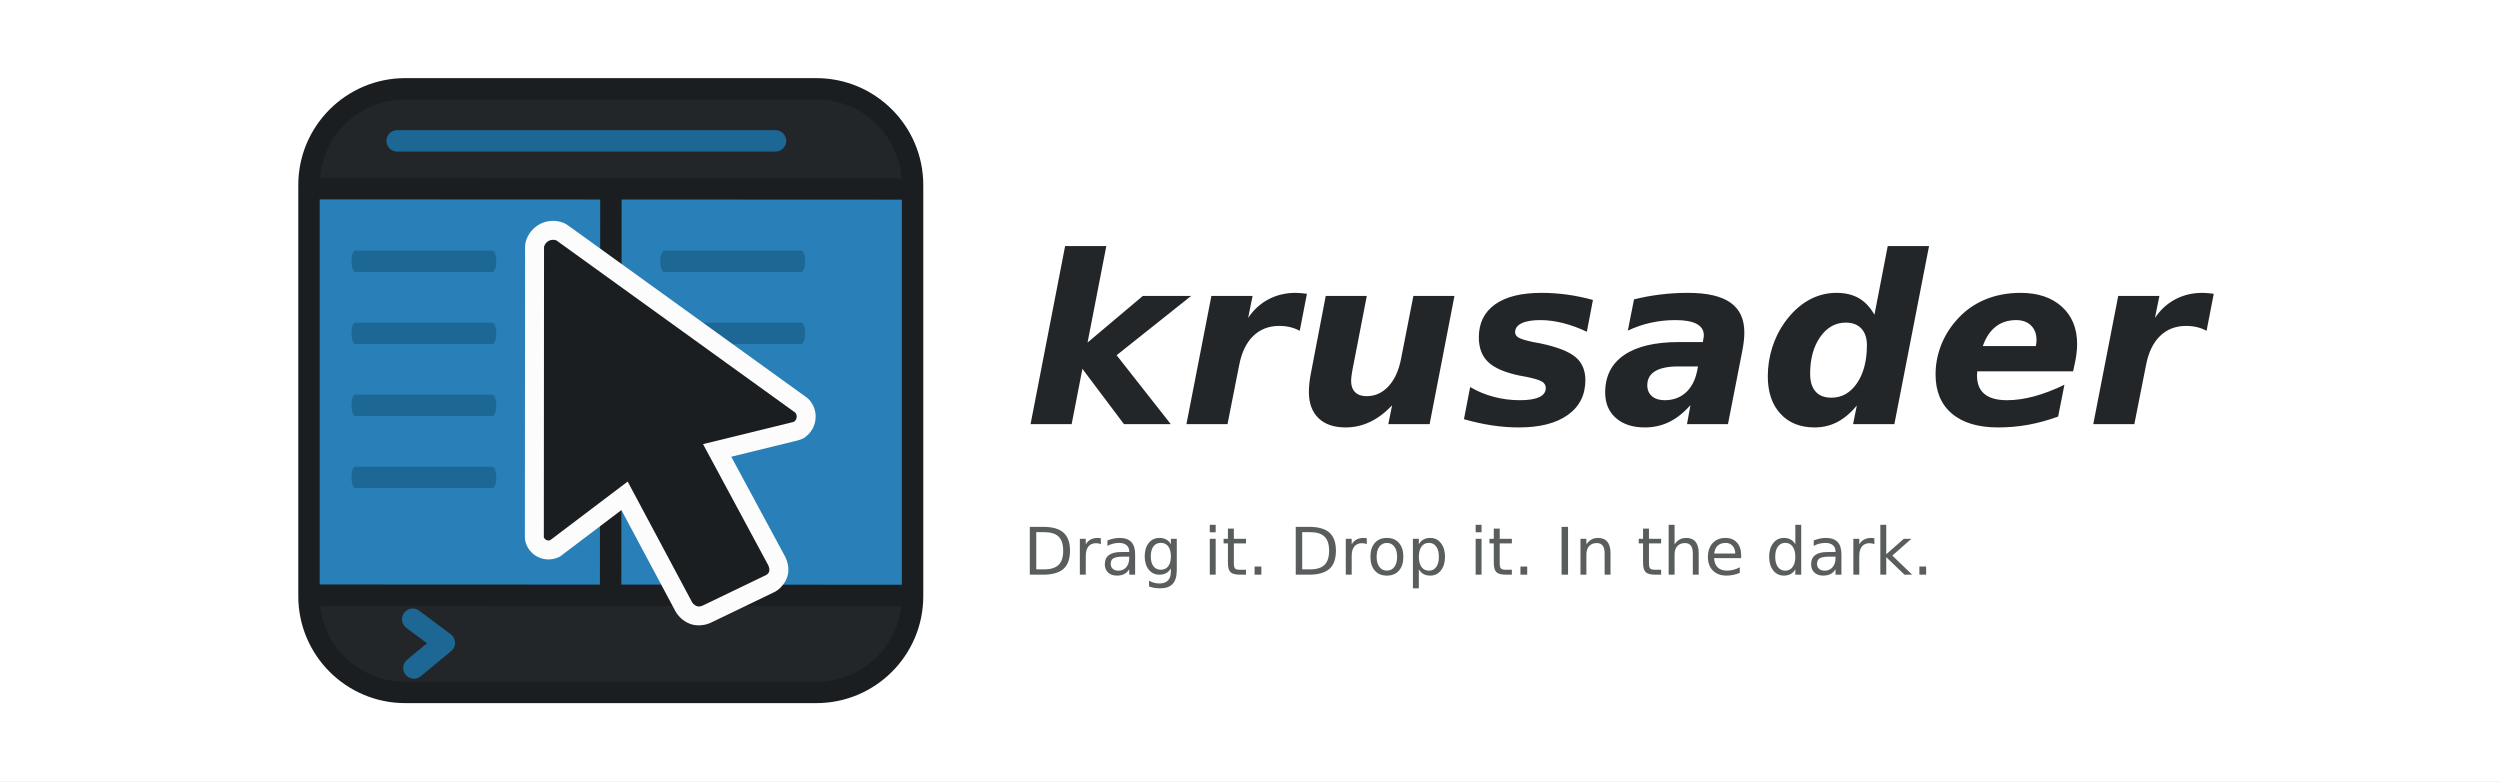
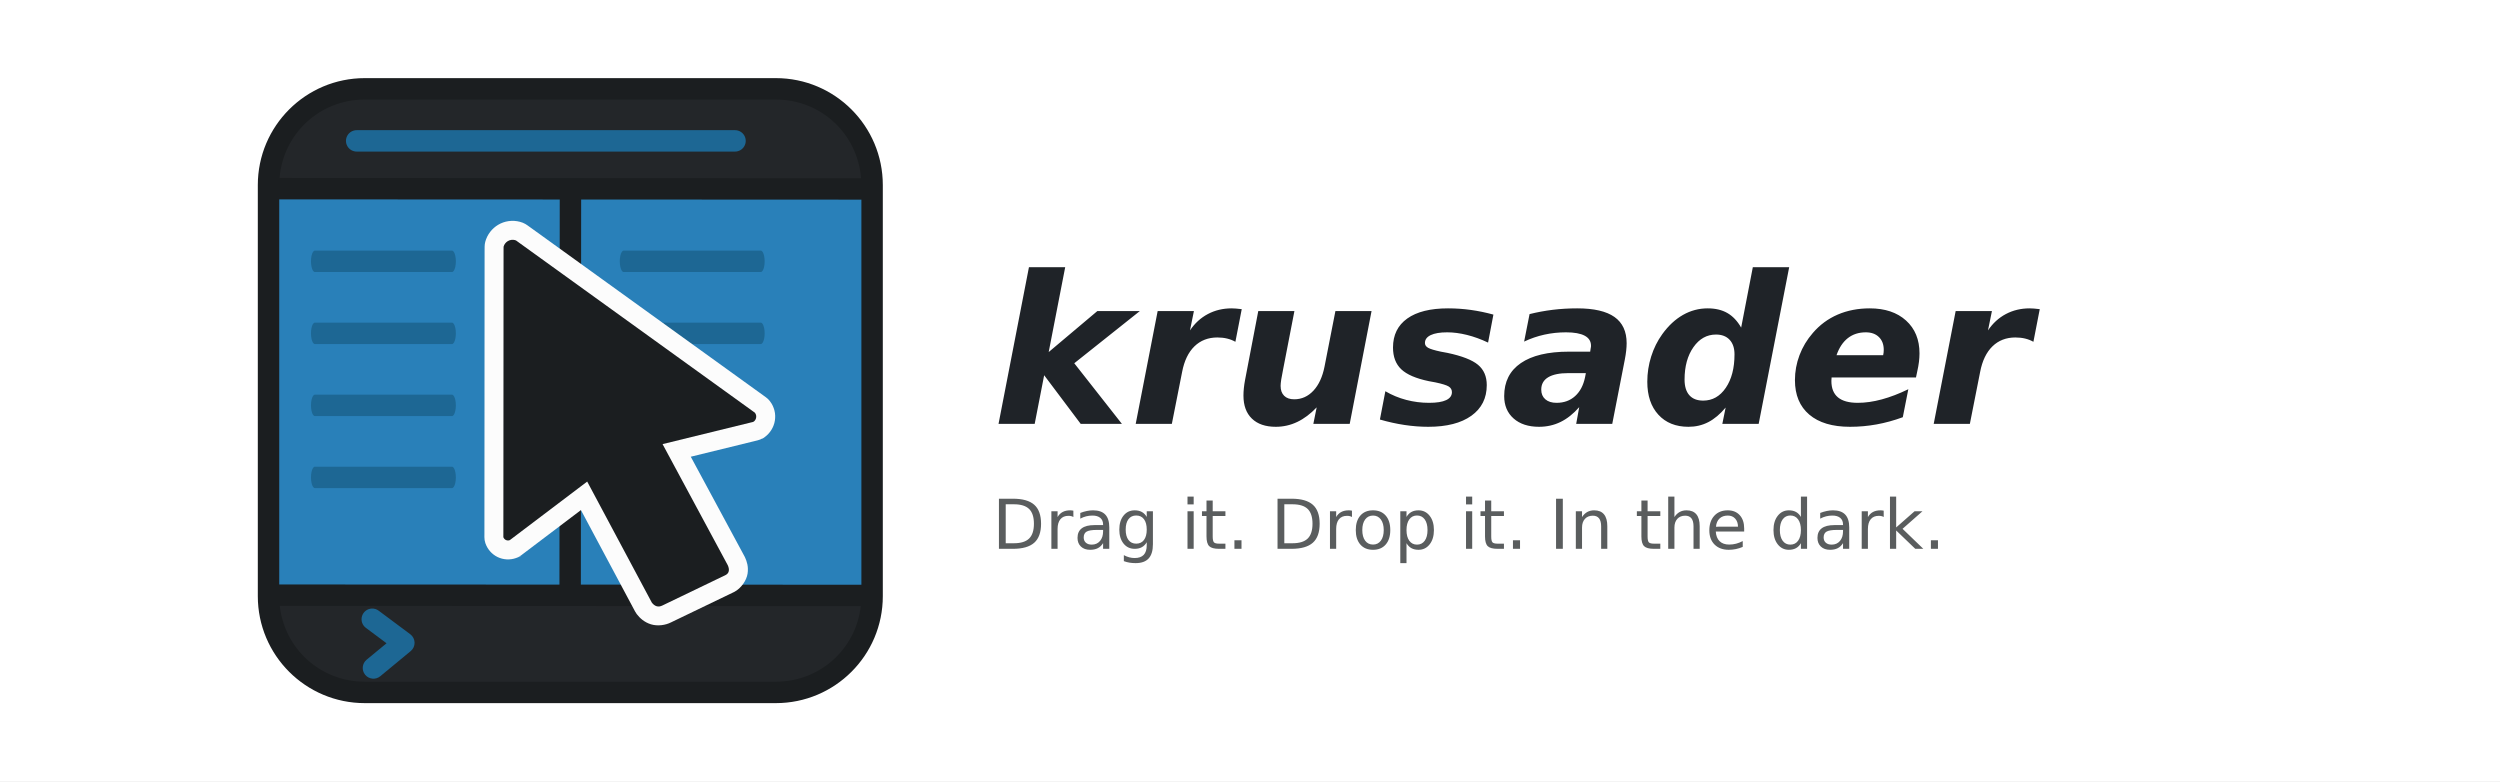
<svg xmlns="http://www.w3.org/2000/svg" width="1600" height="500" viewBox="0 0 1600 500" role="img" aria-label="Krusader">
  <rect width="1600" height="500" fill="#ffffff" />
-   <svg x="190.9" y="50.0" width="400" height="400" viewBox="0 0 200 200">
+   <svg x="165.0" y="50.0" width="400" height="400" viewBox="0 0 200 200">
    <defs id="defs3" />
    <path d="M 1.356,168.25 C 1.356,168.25 18.611,194 18.611,194 L 181.765,194 C 181.765,194 197.823,168.25 197.823,168.25 L 1.356,168.25 z" id="path2986" style="fill:#232629" />
    <path d="M 196.573,36.316 L 3.419,36.316 L 3.419,165.44 L 196.573,165.44 L 196.573,36.316 z" id="path2988" style="fill:#2980b9" />
    <path d="M 18.486,5.427 C 18.486,5.427 1.919,33.234 1.919,33.234 L 198.323,33.234 C 198.323,33.234 180.515,5.427 180.515,5.427 L 18.486,5.427 z" id="path2990" style="fill:#232629" />
    <path d="M 31.685,16.653 C 30.45,16.635 29.3,17.285 28.677,18.352 C 28.054,19.42 28.054,20.74 28.677,21.807 C 29.3,22.875 30.45,23.524 31.685,23.507 L 152.659,23.507 C 153.895,23.524 155.044,22.875 155.667,21.807 C 156.29,20.74 156.29,19.42 155.667,18.352 C 155.044,17.285 153.895,16.635 152.659,16.653 L 31.685,16.653 z" id="path2992" style="fill:#1d6794" />
    <path d="M 34.236,0 C 15.328,0 0,15.327 0,34.234 L 0,165.766 C 0,184.673 15.328,200 34.236,200 L 165.764,200 C 184.672,200 200,184.673 200,165.766 L 200,34.234 C 200,15.327 184.672,0 165.764,0 L 34.236,0 z M 34.236,6.854 L 165.764,6.854 C 180.25,6.854 191.926,17.854 193.035,32.033 L 6.965,31.947 C 8.113,17.809 19.779,6.854 34.236,6.854 z M 6.854,38.801 L 96.616,38.843 L 96.522,162.073 L 6.854,162.03 L 6.854,38.801 z M 103.47,38.843 L 193.146,38.886 L 193.146,162.116 L 103.376,162.073 L 103.47,38.843 z M 7.034,168.884 L 192.949,168.97 C 191.382,182.662 179.907,193.146 165.764,193.146 L 34.236,193.146 C 20.063,193.146 8.562,182.619 7.034,168.884 z" id="path2994" style="fill:#1b1e20;fill-rule:evenodd" />
    <path d="M 36.455,169.737 C 35.003,169.807 33.754,170.786 33.338,172.179 C 32.921,173.571 33.429,175.075 34.605,175.931 L 41.193,180.848 L 34.819,186.108 C 33.359,187.315 33.154,189.476 34.36,190.936 C 35.567,192.396 37.728,192.601 39.188,191.394 L 48.921,183.35 C 49.732,182.68 50.191,181.676 50.166,180.624 C 50.141,179.573 49.635,178.591 48.792,177.961 L 38.7,170.439 C 38.058,169.947 37.263,169.699 36.455,169.737 z" id="path2996" style="fill:#1d6794" />
    <path d="M 18.272,55.195 C 17.824,55.178 17.407,55.827 17.182,56.895 C 16.956,57.962 16.956,59.282 17.182,60.35 C 17.407,61.417 17.824,62.067 18.272,62.049 L 62.116,62.049 C 62.564,62.067 62.98,61.417 63.206,60.35 C 63.432,59.282 63.432,57.962 63.206,56.895 C 62.98,55.827 62.564,55.178 62.116,55.195 L 18.272,55.195 z" id="path2998" style="fill:#1d6794" />
    <path d="M 18.272,78.245 C 17.824,78.228 17.407,78.877 17.182,79.945 C 16.956,81.012 16.956,82.332 17.182,83.4 C 17.407,84.467 17.824,85.117 18.272,85.099 L 62.116,85.099 C 62.564,85.117 62.98,84.467 63.206,83.4 C 63.432,82.332 63.432,81.012 63.206,79.945 C 62.98,78.877 62.564,78.228 62.116,78.245 L 18.272,78.245 z" id="path3000" style="fill:#1d6794" />
    <path d="M 18.272,101.295 C 17.824,101.278 17.407,101.927 17.182,102.995 C 16.956,104.062 16.956,105.382 17.182,106.45 C 17.407,107.517 17.824,108.167 18.272,108.149 L 62.116,108.149 C 62.564,108.167 62.98,107.517 63.206,106.45 C 63.432,105.382 63.432,104.062 63.206,102.995 C 62.98,101.927 62.564,101.278 62.116,101.295 L 18.272,101.295 z" id="path3002" style="fill:#1d6794" />
    <path d="M 18.272,124.345 C 17.824,124.328 17.407,124.977 17.182,126.045 C 16.956,127.112 16.956,128.432 17.182,129.5 C 17.407,130.567 17.824,131.216 18.272,131.199 L 62.116,131.199 C 62.564,131.216 62.98,130.567 63.206,129.5 C 63.432,128.432 63.432,127.112 63.206,126.045 C 62.98,124.977 62.564,124.328 62.116,124.345 L 18.272,124.345 z" id="path3004" style="fill:#1d6794" />
    <path d="M 117.087,55.195 C 116.639,55.178 116.223,55.827 115.997,56.895 C 115.771,57.962 115.771,59.282 115.997,60.35 C 116.223,61.417 116.639,62.067 117.087,62.049 L 160.931,62.049 C 161.379,62.067 161.796,61.417 162.021,60.35 C 162.247,59.282 162.247,57.962 162.021,56.895 C 161.796,55.827 161.379,55.178 160.931,55.195 L 117.087,55.195 z" id="path3006" style="fill:#1d6794" />
    <path d="M 117.087,78.245 C 116.639,78.228 116.223,78.877 115.997,79.945 C 115.771,81.012 115.771,82.332 115.997,83.4 C 116.223,84.467 116.639,85.117 117.087,85.099 L 160.931,85.099 C 161.379,85.117 161.796,84.467 162.021,83.4 C 162.247,82.332 162.247,81.012 162.021,79.945 C 161.796,78.877 161.379,78.228 160.931,78.245 L 117.087,78.245 z" id="path3008" style="fill:#1d6794" />
    <path d="M 82.067,45.686 C 81.486,45.652 80.882,45.668 80.239,45.76 C 79.585,45.855 79,46.011 78.497,46.189 C 77.938,46.388 77.41,46.64 76.919,46.931 C 76.441,47.215 75.968,47.554 75.522,47.95 C 75.077,48.346 74.685,48.775 74.346,49.218 C 74.051,49.603 73.72,50.088 73.415,50.704 C 73.119,51.303 72.924,51.86 72.784,52.384 C 72.653,52.878 72.585,53.387 72.581,53.898 C 72.577,54.412 72.574,54.901 72.57,55.364 C 72.57,55.364 72.513,145.978 72.513,145.978 C 72.513,146.228 72.506,146.523 72.506,146.866 C 72.507,147.504 72.608,148.138 72.805,148.745 C 72.28,147.133 72.25,147.212 72.87,148.946 C 73.225,149.946 73.762,150.781 74.355,151.449 C 74.949,152.117 75.723,152.757 76.673,153.226 C 77.595,153.682 78.591,153.94 79.612,154 C 80.633,154.06 81.681,153.909 82.615,153.577 C 84.587,152.877 84.775,152.569 83.309,153.261 C 83.634,153.11 83.944,152.93 84.237,152.724 C 84.801,152.322 84.762,152.394 84.238,152.709 C 84.341,152.642 84.441,152.572 84.539,152.499 C 84.633,152.428 84.744,152.342 84.873,152.245 C 84.873,152.245 103.399,138.224 103.399,138.224 C 103.399,138.224 120.715,170.653 120.715,170.653 C 120.87,170.949 121.049,171.231 121.25,171.497 C 122.218,172.771 123.68,174.127 125.811,174.782 C 127.942,175.436 130.455,175.064 132.244,174.152 C 139.083,170.85 145.519,167.766 152.375,164.456 C 152.435,164.426 152.495,164.394 152.555,164.361 C 154.628,163.272 156.393,160.764 156.726,158.561 C 157.058,156.359 156.517,154.684 155.895,153.34 C 155.836,153.212 155.772,153.087 155.704,152.964 C 155.704,152.964 138.549,121.153 138.549,121.153 C 138.549,121.153 151.968,117.864 158.679,116.22 C 159.069,116.124 159.485,116.02 159.92,115.913 C 160.506,115.772 161.067,115.544 161.586,115.237 C 161.028,115.569 161.599,115.462 162.837,114.361 C 163.607,113.677 164.248,112.84 164.715,111.897 C 164.901,111.52 165.122,111.026 165.289,110.397 C 165.447,109.807 165.516,109.266 165.544,108.779 C 165.573,108.294 165.569,107.749 165.482,107.143 C 165.389,106.499 165.228,105.989 165.087,105.593 C 164.683,104.455 164.136,103.705 163.789,103.268 C 163.443,102.834 163.038,102.45 162.588,102.126 C 162.273,101.898 161.968,101.68 161.67,101.464 C 161.67,101.464 87.353,47.874 87.353,47.874 C 86.98,47.605 86.597,47.335 86.209,47.055 C 85.828,46.779 85.416,46.548 84.981,46.367 C 85.096,46.414 84.731,46.206 83.865,45.974 C 83.257,45.812 82.647,45.72 82.067,45.686 z" id="path3010" style="fill:#fcfcfc" />
    <path d="M 81.707,51.738 C 81.501,51.726 81.297,51.733 81.1,51.762 C 80.904,51.79 80.714,51.84 80.531,51.905 C 80.349,51.97 80.175,52.052 80.01,52.15 C 79.845,52.247 79.691,52.359 79.548,52.486 C 79.405,52.613 79.276,52.754 79.159,52.906 C 79.043,53.058 78.936,53.22 78.85,53.394 C 78.764,53.568 78.696,53.756 78.645,53.948 C 78.641,54.434 78.641,54.921 78.638,55.408 C 78.638,55.408 78.576,145.978 78.576,145.978 C 78.576,146.275 78.573,146.571 78.573,146.868 C 78.577,146.88 78.576,146.895 78.58,146.908 C 78.648,147.1 78.755,147.272 78.889,147.423 C 79.022,147.573 79.181,147.7 79.364,147.79 C 79.547,147.881 79.753,147.936 79.969,147.949 C 80.186,147.962 80.392,147.93 80.584,147.862 C 80.634,147.845 80.67,147.804 80.717,147.781 C 80.775,147.74 80.835,147.679 80.892,147.649 C 81.003,147.565 81.115,147.482 81.226,147.398 C 81.226,147.398 105.403,129.1 105.403,129.1 C 105.403,129.1 126.079,167.825 126.079,167.825 C 126.955,168.979 128.104,169.454 129.487,168.749 C 129.487,168.749 149.735,158.993 149.735,158.993 C 150.944,158.358 150.949,157.09 150.391,155.884 C 150.391,155.884 129.521,117.118 129.521,117.118 C 129.521,117.118 157.237,110.325 157.237,110.325 C 157.65,110.224 158.063,110.126 158.475,110.025 C 158.586,109.958 158.71,109.913 158.806,109.828 C 159.002,109.654 159.163,109.444 159.281,109.207 C 159.339,109.088 159.391,108.963 159.426,108.832 C 159.461,108.701 159.481,108.563 159.489,108.422 C 159.497,108.282 159.494,108.143 159.474,108.008 C 159.455,107.874 159.419,107.744 159.374,107.619 C 159.298,107.405 159.174,107.218 159.035,107.043 C 158.728,106.821 158.421,106.6 158.115,106.379 C 158.115,106.379 83.803,52.797 83.803,52.797 C 83.423,52.522 83.043,52.246 82.662,51.972 C 82.543,51.923 82.427,51.866 82.301,51.832 C 82.11,51.781 81.912,51.75 81.707,51.738 z" id="path3012" style="fill:#1b1e20" />
  </svg>
-   <path d="M659.56 271.44L681.68 157.47L708.05 157.47L696.04 219.21L731.41 189.40L762.32 189.40L714.64 227.34L749.29 271.44L719.33 271.44L692.74 236.06L685.86 271.44M836.44 188.01L831.83 211.74Q829.12 210.21 825.82 209.40Q822.53 208.59 818.72 208.59Q808.68 208.59 802.06 215.04Q795.43 221.48 793.08 233.64L785.61 271.44L759.32 271.44L775.29 189.40L801.65 189.40L798.80 203.47Q804 195.70 811.80 191.57Q819.60 187.43 829.12 187.43Q830.51 187.43 832.27 187.57Q834.03 187.72 836.44 188.01M838.86 239.50L848.46 189.40L874.75 189.40L866.47 232.10Q865.59 236.28 865.15 239.21Q864.71 242.14 864.71 243.82Q864.71 248.44 867.28 251Q869.84 253.56 874.60 253.56Q882.73 253.56 888.59 247.27Q894.45 240.97 896.65 229.76L904.56 189.40L930.85 189.40L914.96 271.44L888.52 271.44L890.94 259.42Q884.20 266.53 876.80 270.04Q869.40 273.56 861.20 273.56Q849.99 273.56 843.84 267.63Q837.69 261.69 837.69 250.85Q837.69 248.29 837.98 245.44Q838.27 242.58 838.86 239.50M1019.48 191.97L1015.59 212.33Q1007.90 208.67 1000.29 206.76Q992.67 204.86 985.86 204.86Q978.09 204.86 973.88 206.87Q969.67 208.89 969.67 212.62Q969.67 214.82 972.01 216.14Q974.36 217.46 981.24 218.92L986 219.80Q1001.90 223.17 1008.27 228.48Q1014.64 233.79 1014.64 243.24Q1014.64 257.52 1003.44 265.54Q992.23 273.56 972.09 273.56Q963.67 273.56 954.88 272.24Q946.09 270.92 936.93 268.29L940.89 247.71Q947.99 251.88 956.08 254Q964.18 256.13 972.67 256.13Q980.95 256.13 985.13 254.15Q989.30 252.17 989.30 248.36Q989.30 245.73 986.96 244.26Q984.61 242.80 977.29 241.26L972.53 240.38Q958.46 237.45 952.46 231.74Q946.45 226.03 946.45 215.92Q946.45 202.22 956.82 194.82Q967.18 187.43 986.44 187.43Q994.87 187.43 1003.03 188.56Q1011.20 189.70 1019.48 191.97M1086.71 234.52L1074.11 234.52Q1064.30 234.52 1059.28 237.56Q1054.27 240.60 1054.27 246.53Q1054.27 251 1057.23 253.56Q1060.20 256.13 1065.40 256.13Q1073.46 256.13 1078.88 251.26Q1084.29 246.39 1086.13 237.52L1086.71 234.52M1115.06 224.63L1105.90 271.44L1079.68 271.44L1081.88 259.28Q1075.43 266.60 1068.25 270.08Q1061.08 273.56 1052.65 273.56Q1041.01 273.56 1034.16 267.52Q1027.31 261.48 1027.31 251.22Q1027.31 235.55 1039.43 227.23Q1051.56 218.92 1074.41 218.92L1089.86 218.92L1090.15 216.87Q1090.37 215.85 1090.41 215.41Q1090.45 214.97 1090.45 214.60Q1090.45 209.77 1085.87 207.31Q1081.29 204.86 1072.28 204.86Q1064.15 204.86 1056.54 206.54Q1048.92 208.23 1041.81 211.60L1045.77 191.60Q1053.97 189.55 1062.58 188.49Q1071.18 187.43 1080.41 187.43Q1098.65 187.43 1107.51 193.69Q1116.38 199.95 1116.38 212.77Q1116.38 215.26 1116.05 218.23Q1115.72 221.19 1115.06 224.63M1172.04 254.52Q1182.15 254.52 1188.48 245.22Q1194.82 235.91 1194.82 220.90Q1194.82 214.09 1191.27 210.28Q1187.71 206.47 1181.34 206.47Q1171.38 206.47 1164.93 215.66Q1158.49 224.85 1158.49 239.21Q1158.49 246.68 1161.97 250.60Q1165.45 254.52 1172.04 254.52M1199.65 201.42L1208.15 157.47L1234.59 157.47L1212.40 271.44L1185.96 271.44L1188.37 259.57Q1182.37 266.75 1175.77 270.15Q1169.18 273.56 1161.35 273.56Q1147.50 273.56 1139.45 264.77Q1131.39 255.98 1131.39 240.82Q1131.39 231.37 1134.21 222.44Q1137.03 213.50 1142.30 206.18Q1148.97 196.95 1157.35 192.19Q1165.74 187.43 1175.33 187.43Q1183.76 187.43 1189.65 190.83Q1195.55 194.24 1199.65 201.42M1327.68 233.50L1326.80 237.67L1265.42 237.67Q1265.42 238.11 1265.35 238.95Q1265.28 239.80 1265.28 240.23Q1265.28 248.22 1270.07 252.17Q1274.87 256.13 1284.47 256.13Q1292.74 256.13 1301.93 253.64Q1311.13 251.15 1321.23 246.24L1317.21 266.60Q1307.61 270.12 1298.13 271.84Q1288.64 273.56 1278.83 273.56Q1259.64 273.56 1249.20 264.70Q1238.76 255.84 1238.76 239.65Q1238.76 230.27 1242.10 221.45Q1245.43 212.62 1251.80 205.30Q1259.34 196.51 1269.85 191.97Q1280.36 187.43 1293.18 187.43Q1309.81 187.43 1319.59 196.29Q1329.36 205.15 1329.36 220.17Q1329.36 223.10 1328.96 226.36Q1328.56 229.61 1327.68 233.50M1269.01 221.48L1302.92 221.48Q1303.14 220.53 1303.25 219.54Q1303.36 218.56 1303.36 217.60Q1303.36 211.74 1299.85 208.30Q1296.33 204.86 1290.33 204.86Q1282.63 204.86 1277.25 209.07Q1271.87 213.28 1269.01 221.48M1416.81 188.01L1412.20 211.74Q1409.49 210.21 1406.19 209.40Q1402.90 208.59 1399.09 208.59Q1389.06 208.59 1382.43 215.04Q1375.80 221.48 1373.46 233.64L1365.98 271.44L1339.69 271.44L1355.66 189.40L1382.02 189.40L1379.17 203.47Q1384.37 195.70 1392.17 191.57Q1399.97 187.43 1409.49 187.43Q1410.88 187.43 1412.64 187.57Q1414.40 187.72 1416.81 188.01" fill="#232629" />
-   <path d="M668.22 340.58L663.21 340.58L663.21 364.39L668.22 364.39Q674.55 364.39 677.50 361.52Q680.44 358.65 680.44 352.46Q680.44 346.31 677.50 343.44Q674.55 340.58 668.22 340.58M659.07 367.80L659.07 337.18L667.58 337.18Q676.48 337.18 680.65 340.88Q684.81 344.58 684.81 352.46Q684.81 360.37 680.63 364.09Q676.44 367.80 667.58 367.80M704.54 344.48L704.56 348.36Q703.92 347.99 703.17 347.81Q702.42 347.64 701.52 347.64Q698.32 347.64 696.61 349.72Q694.90 351.80 694.90 355.70L694.90 367.80L691.10 367.80L691.10 344.83L694.90 344.83L694.90 348.40Q696.09 346.31 698 345.29Q699.90 344.27 702.63 344.27Q703.02 344.27 703.49 344.33Q703.96 344.38 704.54 344.48M722.71 356.25L718.95 356.25Q714.38 356.25 712.62 357.30Q710.85 358.34 710.85 360.87Q710.85 362.88 712.18 364.05Q713.50 365.23 715.78 365.23Q718.91 365.23 720.81 363.01Q722.71 360.78 722.71 357.09L722.71 356.25M726.48 354.69L726.48 367.80L722.71 367.80L722.71 364.31Q721.42 366.40 719.49 367.40Q717.56 368.39 714.77 368.39Q711.24 368.39 709.16 366.41Q707.08 364.43 707.08 361.11Q707.08 357.24 709.67 355.27Q712.27 353.30 717.42 353.30L722.71 353.30L722.71 352.93Q722.71 350.32 720.99 348.90Q719.28 347.47 716.19 347.47Q714.22 347.47 712.35 347.95Q710.48 348.42 708.76 349.36L708.76 345.87Q710.83 345.07 712.78 344.67Q714.73 344.27 716.58 344.27Q721.56 344.27 724.02 346.86Q726.48 349.44 726.48 354.69M749.37 356.05Q749.37 351.94 747.68 349.69Q745.98 347.43 742.93 347.43Q739.89 347.43 738.20 349.69Q736.51 351.94 736.51 356.05Q736.51 360.13 738.20 362.38Q739.89 364.64 742.93 364.64Q745.98 364.64 747.68 362.38Q749.37 360.13 749.37 356.05M753.14 344.83L753.14 364.95Q753.14 370.81 750.54 373.67Q747.93 376.53 742.56 376.53Q740.57 376.53 738.81 376.24Q737.04 375.94 735.38 375.32L735.38 371.65Q737.04 372.56 738.66 372.99Q740.28 373.42 741.96 373.42Q745.68 373.42 747.52 371.48Q749.37 369.54 749.37 365.62L749.37 363.76Q748.20 365.79 746.37 366.79Q744.55 367.80 742 367.80Q737.78 367.80 735.20 364.58Q732.61 361.36 732.61 356.05Q732.61 350.71 735.20 347.49Q737.78 344.27 742 344.27Q744.55 344.27 746.37 345.28Q748.20 346.28 749.37 348.31L749.37 344.83M774.26 367.80L774.26 344.83L778.04 344.83L778.04 367.80L774.26 367.80M774.26 340.67L774.26 335.89L778.04 335.89L778.04 340.67M785.87 338.31L789.67 338.31L789.67 344.83L797.44 344.83L797.44 347.76L789.67 347.76L789.67 360.23Q789.67 363.04 790.43 363.84Q791.20 364.64 793.56 364.64L797.44 364.64L797.44 367.80L793.56 367.80Q789.19 367.80 787.53 366.17Q785.87 364.54 785.87 360.23L785.87 347.76L783.10 347.76L783.10 344.83L785.87 344.83M802.93 367.80L802.93 362.59L807.26 362.59L807.26 367.80M838.41 340.58L833.41 340.58L833.41 364.39L838.41 364.39Q844.75 364.39 847.69 361.52Q850.63 358.65 850.63 352.46Q850.63 346.31 847.69 343.44Q844.75 340.58 838.41 340.58M829.27 367.80L829.27 337.18L837.78 337.18Q846.68 337.18 850.84 340.88Q855 344.58 855 352.46Q855 360.37 850.82 364.09Q846.64 367.80 837.78 367.80M874.73 344.48L874.75 348.36Q874.12 347.99 873.37 347.81Q872.62 347.64 871.72 347.64Q868.52 347.64 866.81 349.72Q865.09 351.80 865.09 355.70L865.09 367.80L861.30 367.80L861.30 344.83L865.09 344.83L865.09 348.40Q866.28 346.31 868.19 345.29Q870.10 344.27 872.82 344.27Q873.21 344.27 873.69 344.33Q874.16 344.38 874.73 344.48M887.61 347.47Q884.58 347.47 882.81 349.84Q881.05 352.21 881.05 356.33Q881.05 360.46 882.80 362.82Q884.55 365.19 887.61 365.19Q890.63 365.19 892.39 362.81Q894.15 360.44 894.15 356.33Q894.15 352.25 892.39 349.86Q890.63 347.47 887.61 347.47M887.61 344.27Q892.53 344.27 895.34 347.47Q898.15 350.67 898.15 356.33Q898.15 361.97 895.34 365.18Q892.53 368.39 887.61 368.39Q882.67 368.39 879.87 365.18Q877.07 361.97 877.07 356.33Q877.07 350.67 879.87 347.47Q882.67 344.27 887.61 344.27M908.06 364.35L908.06 376.53L904.26 376.53L904.26 344.83L908.06 344.83L908.06 348.31Q909.25 346.26 911.06 345.27Q912.88 344.27 915.40 344.27Q919.58 344.27 922.20 347.60Q924.81 350.92 924.81 356.33Q924.81 361.75 922.20 365.07Q919.58 368.39 915.40 368.39Q912.88 368.39 911.06 367.40Q909.25 366.40 908.06 364.35M920.89 356.33Q920.89 352.17 919.18 349.80Q917.47 347.43 914.48 347.43Q911.48 347.43 909.77 349.80Q908.06 352.17 908.06 356.33Q908.06 360.50 909.77 362.87Q911.48 365.23 914.48 365.23Q917.47 365.23 919.18 362.87Q920.89 360.50 920.89 356.33M944.42 367.80L944.42 344.83L948.19 344.83L948.19 367.80L944.42 367.80M944.42 340.67L944.42 335.89L948.19 335.89L948.19 340.67M956.02 338.31L959.82 338.31L959.82 344.83L967.59 344.83L967.59 347.76L959.82 347.76L959.82 360.23Q959.82 363.04 960.59 363.84Q961.36 364.64 963.71 364.64L967.59 364.64L967.59 367.80L963.71 367.80Q959.35 367.80 957.69 366.17Q956.02 364.54 956.02 360.23L956.02 347.76L953.26 347.76L953.26 344.83L956.02 344.83M973.09 367.80L973.09 362.59L977.41 362.59L977.41 367.80M999.42 367.80L999.42 337.18L1003.56 337.18L1003.56 367.80M1030.73 353.93L1030.73 367.80L1026.96 367.80L1026.96 354.06Q1026.96 350.80 1025.69 349.18Q1024.42 347.56 1021.88 347.56Q1018.82 347.56 1017.06 349.50Q1015.29 351.45 1015.29 354.82L1015.29 367.80L1011.50 367.80L1011.50 344.83L1015.29 344.83L1015.29 348.40Q1016.65 346.33 1018.48 345.30Q1020.32 344.27 1022.72 344.27Q1026.67 344.27 1028.70 346.73Q1030.73 349.18 1030.73 353.93M1051.55 338.31L1055.34 338.31L1055.34 344.83L1063.12 344.83L1063.12 347.76L1055.34 347.76L1055.34 360.23Q1055.34 363.04 1056.11 363.84Q1056.88 364.64 1059.24 364.64L1063.12 364.64L1063.12 367.80L1059.24 367.80Q1054.87 367.80 1053.21 366.17Q1051.55 364.54 1051.55 360.23L1051.55 347.76L1048.78 347.76L1048.78 344.83L1051.55 344.83M1087.17 353.93L1087.17 367.80L1083.40 367.80L1083.40 354.06Q1083.40 350.80 1082.13 349.18Q1080.86 347.56 1078.31 347.56Q1075.26 347.56 1073.49 349.50Q1071.73 351.45 1071.73 354.82L1071.73 367.80L1067.94 367.80L1067.94 335.89L1071.73 335.89L1071.73 348.40Q1073.08 346.33 1074.92 345.30Q1076.75 344.27 1079.15 344.27Q1083.11 344.27 1085.14 346.73Q1087.17 349.18 1087.17 353.93M1114.34 355.37L1114.34 357.22L1097 357.22Q1097.24 361.11 1099.34 363.15Q1101.45 365.19 1105.20 365.19Q1107.37 365.19 1109.41 364.66Q1111.45 364.13 1113.46 363.06L1113.46 366.63Q1111.43 367.49 1109.30 367.94Q1107.17 368.39 1104.97 368.39Q1099.48 368.39 1096.27 365.19Q1093.06 361.99 1093.06 356.54Q1093.06 350.90 1096.10 347.59Q1099.15 344.27 1104.32 344.27Q1108.95 344.27 1111.65 347.26Q1114.34 350.24 1114.34 355.37M1097.12 354.28L1110.57 354.26Q1110.53 351.17 1108.84 349.32Q1107.15 347.47 1104.36 347.47Q1101.20 347.47 1099.30 349.26Q1097.41 351.04 1097.12 354.28M1149 348.31L1149 335.89L1152.78 335.89L1152.78 367.80L1149 367.80L1149 364.35Q1147.81 366.40 1146 367.40Q1144.18 368.39 1141.64 368.39Q1137.48 368.39 1134.86 365.07Q1132.25 361.75 1132.25 356.33Q1132.25 350.92 1134.86 347.60Q1137.48 344.27 1141.64 344.27Q1144.18 344.27 1146 345.27Q1147.81 346.26 1149 348.31M1136.14 356.33Q1136.14 360.50 1137.86 362.87Q1139.57 365.23 1142.56 365.23Q1145.56 365.23 1147.28 362.87Q1149 360.50 1149 356.33Q1149 352.17 1147.28 349.80Q1145.56 347.43 1142.56 347.43Q1139.57 347.43 1137.86 349.80Q1136.14 352.17 1136.14 356.33M1174.74 356.25L1170.99 356.25Q1166.41 356.25 1164.65 357.30Q1162.89 358.34 1162.89 360.87Q1162.89 362.88 1164.21 364.05Q1165.53 365.23 1167.81 365.23Q1170.95 365.23 1172.84 363.01Q1174.74 360.78 1174.74 357.09L1174.74 356.25M1178.51 354.69L1178.51 367.80L1174.74 367.80L1174.74 364.31Q1173.45 366.40 1171.52 367.40Q1169.59 368.39 1166.80 368.39Q1163.28 368.39 1161.19 366.41Q1159.11 364.43 1159.11 361.11Q1159.11 357.24 1161.71 355.27Q1164.30 353.30 1169.45 353.30L1174.74 353.30L1174.74 352.93Q1174.74 350.32 1173.03 348.90Q1171.32 347.47 1168.22 347.47Q1166.25 347.47 1164.38 347.95Q1162.52 348.42 1160.79 349.36L1160.79 345.87Q1162.87 345.07 1164.81 344.67Q1166.76 344.27 1168.61 344.27Q1173.59 344.27 1176.05 346.86Q1178.51 349.44 1178.51 354.69M1199.58 344.48L1199.60 348.36Q1198.96 347.99 1198.21 347.81Q1197.46 347.64 1196.56 347.64Q1193.36 347.64 1191.65 349.72Q1189.94 351.80 1189.94 355.70L1189.94 367.80L1186.14 367.80L1186.14 344.83L1189.94 344.83L1189.94 348.40Q1191.13 346.31 1193.03 345.29Q1194.94 344.27 1197.67 344.27Q1198.06 344.27 1198.53 344.33Q1199 344.38 1199.58 344.48M1203.41 367.80L1203.41 335.89L1207.20 335.89L1207.20 354.73L1218.46 344.83L1223.28 344.83L1211.10 355.57L1223.79 367.80L1218.87 367.80L1207.20 356.58L1207.20 367.80M1228.41 367.80L1228.41 362.59L1232.74 362.59L1232.74 367.80" fill="#5a5d5e" />
+   <path d="M639.06 271.28L658.53 170.99L681.73 170.99L671.16 225.32L702.29 199.09L729.49 199.09L687.53 232.48L718.02 271.28L691.65 271.28L668.26 240.15L662.20 271.28M794.71 197.86L790.65 218.75Q788.27 217.39 785.37 216.68Q782.47 215.98 779.12 215.98Q770.29 215.98 764.45 221.65Q758.62 227.32 756.56 238.02L749.98 271.28L726.85 271.28L740.90 199.09L764.10 199.09L761.59 211.46Q766.16 204.63 773.03 200.99Q779.89 197.35 788.27 197.35Q789.49 197.35 791.04 197.48Q792.59 197.61 794.71 197.86M796.84 243.17L805.29 199.09L828.42 199.09L821.14 236.67Q820.37 240.34 819.98 242.92Q819.59 245.50 819.59 246.98Q819.59 251.04 821.85 253.29Q824.11 255.55 828.29 255.55Q835.45 255.55 840.61 250.01Q845.76 244.46 847.70 234.60L854.66 199.09L877.79 199.09L863.81 271.28L840.54 271.28L842.67 260.71Q836.74 266.96 830.23 270.05Q823.72 273.15 816.50 273.15Q806.64 273.15 801.22 267.92Q795.81 262.70 795.81 253.17Q795.81 250.91 796.07 248.40Q796.33 245.88 796.84 243.17M955.78 201.34L952.37 219.26Q945.60 216.04 938.90 214.36Q932.19 212.69 926.20 212.69Q919.37 212.69 915.66 214.46Q911.96 216.23 911.96 219.52Q911.96 221.45 914.02 222.61Q916.08 223.77 922.14 225.06L926.33 225.84Q940.31 228.80 945.92 233.47Q951.53 238.15 951.53 246.46Q951.53 259.03 941.67 266.09Q931.81 273.15 914.08 273.15Q906.67 273.15 898.94 271.99Q891.20 270.83 883.14 268.50L886.63 250.39Q892.88 254.07 900 255.94Q907.12 257.81 914.60 257.81Q921.88 257.81 925.55 256.07Q929.23 254.33 929.23 250.97Q929.23 248.65 927.17 247.36Q925.10 246.08 918.66 244.72L914.47 243.95Q902.09 241.37 896.81 236.34Q891.52 231.32 891.52 222.42Q891.52 210.37 900.64 203.86Q909.76 197.35 926.71 197.35Q934.13 197.35 941.31 198.35Q948.50 199.35 955.78 201.34M1014.95 238.79L1003.87 238.79Q995.23 238.79 990.81 241.47Q986.40 244.14 986.40 249.36Q986.40 253.29 989.01 255.55Q991.62 257.81 996.20 257.81Q1003.29 257.81 1008.05 253.52Q1012.82 249.23 1014.44 241.43L1014.95 238.79M1039.89 230.09L1031.84 271.28L1008.76 271.28L1010.70 260.58Q1005.03 267.02 998.71 270.08Q992.39 273.15 984.98 273.15Q974.73 273.15 968.71 267.83Q962.68 262.51 962.68 253.49Q962.68 239.69 973.35 232.38Q984.01 225.06 1004.12 225.06L1017.72 225.06L1017.98 223.26Q1018.17 222.36 1018.21 221.97Q1018.24 221.58 1018.24 221.26Q1018.24 217.01 1014.21 214.85Q1010.18 212.69 1002.25 212.69Q995.10 212.69 988.40 214.17Q981.69 215.65 975.44 218.62L978.92 201.02Q986.14 199.22 993.71 198.28Q1001.29 197.35 1009.41 197.35Q1025.46 197.35 1033.26 202.86Q1041.05 208.37 1041.05 219.65Q1041.05 221.84 1040.76 224.45Q1040.47 227.06 1039.89 230.09M1090.04 256.39Q1098.93 256.39 1104.51 248.20Q1110.08 240.02 1110.08 226.80Q1110.08 220.81 1106.96 217.46Q1103.83 214.11 1098.22 214.11Q1089.46 214.11 1083.79 222.20Q1078.12 230.28 1078.12 242.92Q1078.12 249.49 1081.18 252.94Q1084.24 256.39 1090.04 256.39M1114.34 209.66L1121.81 170.99L1145.08 170.99L1125.55 271.28L1102.29 271.28L1104.41 260.83Q1099.13 267.15 1093.33 270.15Q1087.53 273.15 1080.63 273.15Q1068.45 273.15 1061.36 265.41Q1054.27 257.68 1054.27 244.33Q1054.27 236.02 1056.75 228.16Q1059.23 220.29 1063.87 213.85Q1069.74 205.73 1077.12 201.54Q1084.50 197.35 1092.94 197.35Q1100.35 197.35 1105.54 200.35Q1110.73 203.34 1114.34 209.66M1227 237.89L1226.23 241.56L1172.22 241.56Q1172.22 241.95 1172.15 242.69Q1172.09 243.43 1172.09 243.82Q1172.09 250.84 1176.31 254.33Q1180.53 257.81 1188.97 257.81Q1196.26 257.81 1204.35 255.61Q1212.44 253.42 1221.33 249.10L1217.79 267.02Q1209.34 270.12 1201 271.63Q1192.65 273.15 1184.01 273.15Q1167.13 273.15 1157.94 265.35Q1148.76 257.55 1148.76 243.30Q1148.76 235.05 1151.69 227.29Q1154.62 219.52 1160.23 213.08Q1166.87 205.34 1176.12 201.34Q1185.37 197.35 1196.64 197.35Q1211.28 197.35 1219.88 205.15Q1228.48 212.95 1228.48 226.16Q1228.48 228.74 1228.13 231.61Q1227.78 234.47 1227 237.89M1175.38 227.32L1205.22 227.32Q1205.41 226.48 1205.51 225.61Q1205.60 224.74 1205.60 223.90Q1205.60 218.75 1202.51 215.72Q1199.42 212.69 1194.13 212.69Q1187.36 212.69 1182.63 216.39Q1177.89 220.10 1175.38 227.32M1305.44 197.86L1301.38 218.75Q1299 217.39 1296.10 216.68Q1293.20 215.98 1289.84 215.98Q1281.01 215.98 1275.18 221.65Q1269.35 227.32 1267.29 238.02L1260.71 271.28L1237.57 271.28L1251.62 199.09L1274.83 199.09L1272.31 211.46Q1276.89 204.63 1283.75 200.99Q1290.62 197.35 1299 197.35Q1300.22 197.35 1301.77 197.48Q1303.31 197.61 1305.44 197.86" fill="#1f2328" />
+   <path d="M648.90 322.74L643.66 322.74L643.66 347.68L648.90 347.68Q655.54 347.68 658.62 344.67Q661.71 341.67 661.71 335.18Q661.71 328.73 658.62 325.74Q655.54 322.74 648.90 322.74M639.32 351.25L639.32 319.17L648.23 319.17Q657.56 319.17 661.92 323.05Q666.28 326.93 666.28 335.18Q666.28 343.47 661.90 347.36Q657.52 351.25 648.23 351.25M686.95 326.82L686.97 330.88Q686.30 330.50 685.52 330.31Q684.74 330.13 683.79 330.13Q680.44 330.13 678.65 332.31Q676.85 334.49 676.85 338.57L676.85 351.25L672.88 351.25L672.88 327.19L676.85 327.19L676.85 330.92Q678.10 328.73 680.10 327.67Q682.09 326.61 684.95 326.61Q685.36 326.61 685.85 326.66Q686.35 326.71 686.95 326.82M705.98 339.15L702.05 339.15Q697.26 339.15 695.41 340.25Q693.57 341.34 693.57 343.99Q693.57 346.09 694.95 347.33Q696.34 348.56 698.72 348.56Q702.01 348.56 704 346.23Q705.98 343.90 705.98 340.03L705.98 339.15M709.94 337.52L709.94 351.25L705.98 351.25L705.98 347.60Q704.63 349.79 702.61 350.83Q700.59 351.87 697.67 351.87Q693.97 351.87 691.79 349.80Q689.61 347.73 689.61 344.25Q689.61 340.18 692.33 338.12Q695.05 336.06 700.44 336.06L705.98 336.06L705.98 335.67Q705.98 332.94 704.19 331.45Q702.40 329.96 699.15 329.96Q697.09 329.96 695.13 330.45Q693.18 330.95 691.38 331.93L691.38 328.28Q693.54 327.44 695.59 327.03Q697.63 326.61 699.56 326.61Q704.78 326.61 707.36 329.31Q709.94 332.02 709.94 337.52M733.91 338.94Q733.91 334.64 732.14 332.28Q730.37 329.92 727.17 329.92Q723.99 329.92 722.22 332.28Q720.44 334.64 720.44 338.94Q720.44 343.21 722.22 345.58Q723.99 347.94 727.17 347.94Q730.37 347.94 732.14 345.58Q733.91 343.21 733.91 338.94M737.87 327.19L737.87 348.26Q737.87 354.41 735.14 357.40Q732.41 360.40 726.78 360.40Q724.70 360.40 722.85 360.09Q721 359.78 719.26 359.13L719.26 355.29Q721 356.23 722.70 356.68Q724.40 357.14 726.16 357.14Q730.05 357.14 731.98 355.11Q733.91 353.08 733.91 348.97L733.91 347.02Q732.69 349.14 730.78 350.20Q728.87 351.25 726.20 351.25Q721.78 351.25 719.07 347.88Q716.36 344.50 716.36 338.94Q716.36 333.35 719.07 329.98Q721.78 326.61 726.20 326.61Q728.87 326.61 730.78 327.66Q732.69 328.71 733.91 330.84L733.91 327.19M760 351.25L760 327.19L763.95 327.19L763.95 351.25L760 351.25M760 322.83L760 317.82L763.95 317.82L763.95 322.83M772.16 320.35L776.13 320.35L776.13 327.19L784.27 327.19L784.27 330.26L776.13 330.26L776.13 343.32Q776.13 346.26 776.94 347.10Q777.74 347.94 780.21 347.94L784.27 347.94L784.27 351.25L780.21 351.25Q775.64 351.25 773.90 349.54Q772.16 347.83 772.16 343.32L772.16 330.26L769.26 330.26L769.26 327.19L772.16 327.19M790.03 351.25L790.03 345.79L794.56 345.79L794.56 351.25M827.20 322.74L821.96 322.74L821.96 347.68L827.20 347.68Q833.84 347.68 836.92 344.67Q840 341.67 840 335.18Q840 328.73 836.92 325.74Q833.84 322.74 827.20 322.74M817.62 351.25L817.62 319.17L826.53 319.17Q835.86 319.17 840.22 323.05Q844.58 326.93 844.58 335.18Q844.58 343.47 840.20 347.36Q835.81 351.25 826.53 351.25M865.25 326.82L865.27 330.88Q864.60 330.50 863.82 330.31Q863.04 330.13 862.09 330.13Q858.74 330.13 856.94 332.31Q855.15 334.49 855.15 338.57L855.15 351.25L851.18 351.25L851.18 327.19L855.15 327.19L855.15 330.92Q856.40 328.73 858.39 327.67Q860.39 326.61 863.25 326.61Q863.66 326.61 864.15 326.66Q864.65 326.71 865.25 326.82M878.74 329.96Q875.56 329.96 873.71 332.44Q871.87 334.92 871.87 339.24Q871.87 343.56 873.70 346.04Q875.54 348.52 878.74 348.52Q881.90 348.52 883.75 346.03Q885.59 343.54 885.59 339.24Q885.59 334.96 883.75 332.46Q881.90 329.96 878.74 329.96M878.74 326.61Q883.90 326.61 886.84 329.96Q889.78 333.31 889.78 339.24Q889.78 345.15 886.84 348.51Q883.90 351.87 878.74 351.87Q873.56 351.87 870.63 348.51Q867.70 345.15 867.70 339.24Q867.70 333.31 870.63 329.96Q873.56 326.61 878.74 326.61M900.16 347.64L900.16 360.40L896.19 360.40L896.19 327.19L900.16 327.19L900.16 330.84Q901.41 328.69 903.31 327.65Q905.21 326.61 907.85 326.61Q912.23 326.61 914.97 330.09Q917.71 333.57 917.71 339.24Q917.71 344.91 914.97 348.39Q912.23 351.87 907.85 351.87Q905.21 351.87 903.31 350.83Q901.41 349.79 900.16 347.64M913.61 339.24Q913.61 334.88 911.82 332.40Q910.02 329.92 906.88 329.92Q903.75 329.92 901.95 332.40Q900.16 334.88 900.16 339.24Q900.16 343.60 901.95 346.08Q903.75 348.56 906.88 348.56Q910.02 348.56 911.82 346.08Q913.61 343.60 913.61 339.24M938.25 351.25L938.25 327.19L942.21 327.19L942.21 351.25L938.25 351.25M938.25 322.83L938.25 317.82L942.21 317.82L942.21 322.83M950.41 320.35L954.39 320.35L954.39 327.19L962.53 327.19L962.53 330.26L954.39 330.26L954.39 343.32Q954.39 346.26 955.19 347.10Q956 347.94 958.47 347.94L962.53 347.94L962.53 351.25L958.47 351.25Q953.89 351.25 952.15 349.54Q950.41 347.83 950.41 343.32L950.41 330.26L947.51 330.26L947.51 327.19L950.41 327.19M968.29 351.25L968.29 345.79L972.82 345.79L972.82 351.25M995.87 351.25L995.87 319.17L1000.21 319.17L1000.21 351.25M1028.68 336.73L1028.68 351.25L1024.73 351.25L1024.73 336.85Q1024.73 333.44 1023.39 331.74Q1022.06 330.04 1019.40 330.04Q1016.20 330.04 1014.35 332.08Q1012.50 334.13 1012.50 337.65L1012.50 351.25L1008.53 351.25L1008.53 327.19L1012.50 327.19L1012.50 330.92Q1013.92 328.75 1015.84 327.68Q1017.77 326.61 1020.28 326.61Q1024.43 326.61 1026.55 329.17Q1028.68 331.74 1028.68 336.73M1050.49 320.35L1054.46 320.35L1054.46 327.19L1062.60 327.19L1062.60 330.26L1054.46 330.26L1054.46 343.32Q1054.46 346.26 1055.27 347.10Q1056.07 347.94 1058.54 347.94L1062.60 347.94L1062.60 351.25L1058.54 351.25Q1053.97 351.25 1052.23 349.54Q1050.49 347.83 1050.49 343.32L1050.49 330.26L1047.59 330.26L1047.59 327.19L1050.49 327.19M1087.80 336.73L1087.80 351.25L1083.85 351.25L1083.85 336.85Q1083.85 333.44 1082.52 331.74Q1081.19 330.04 1078.52 330.04Q1075.32 330.04 1073.47 332.08Q1071.63 334.13 1071.63 337.65L1071.63 351.25L1067.65 351.25L1067.65 317.82L1071.63 317.82L1071.63 330.92Q1073.04 328.75 1074.97 327.68Q1076.89 326.61 1079.40 326.61Q1083.55 326.61 1085.68 329.17Q1087.80 331.74 1087.80 336.73M1116.27 338.23L1116.27 340.16L1098.10 340.16Q1098.35 344.25 1100.56 346.38Q1102.76 348.52 1106.69 348.52Q1108.97 348.52 1111.10 347.96Q1113.24 347.40 1115.35 346.29L1115.35 350.02Q1113.22 350.93 1110.99 351.40Q1108.75 351.87 1106.45 351.87Q1100.70 351.87 1097.33 348.52Q1093.97 345.17 1093.97 339.45Q1093.97 333.55 1097.16 330.08Q1100.35 326.61 1105.77 326.61Q1110.62 326.61 1113.45 329.73Q1116.27 332.86 1116.27 338.23M1098.22 337.09L1112.32 337.07Q1112.28 333.83 1110.50 331.89Q1108.73 329.96 1105.81 329.96Q1102.50 329.96 1100.51 331.83Q1098.53 333.70 1098.22 337.09M1152.58 330.84L1152.58 317.82L1156.53 317.82L1156.53 351.25L1152.58 351.25L1152.58 347.64Q1151.33 349.79 1149.43 350.83Q1147.53 351.87 1144.87 351.87Q1140.51 351.87 1137.77 348.39Q1135.03 344.91 1135.03 339.24Q1135.03 333.57 1137.77 330.09Q1140.51 326.61 1144.87 326.61Q1147.53 326.61 1149.43 327.65Q1151.33 328.69 1152.58 330.84M1139.11 339.24Q1139.11 343.60 1140.90 346.08Q1142.70 348.56 1145.83 348.56Q1148.97 348.56 1150.78 346.08Q1152.58 343.60 1152.58 339.24Q1152.58 334.88 1150.78 332.40Q1148.97 329.92 1145.83 329.92Q1142.70 329.92 1140.90 332.40Q1139.11 334.88 1139.11 339.24M1179.54 339.15L1175.61 339.15Q1170.82 339.15 1168.97 340.25Q1167.13 341.34 1167.13 343.99Q1167.13 346.09 1168.51 347.33Q1169.90 348.56 1172.28 348.56Q1175.57 348.56 1177.56 346.23Q1179.54 343.90 1179.54 340.03L1179.54 339.15M1183.50 337.52L1183.50 351.25L1179.54 351.25L1179.54 347.60Q1178.19 349.79 1176.17 350.83Q1174.15 351.87 1171.23 351.87Q1167.53 351.87 1165.35 349.80Q1163.17 347.73 1163.17 344.25Q1163.17 340.18 1165.89 338.12Q1168.61 336.06 1174 336.06L1179.54 336.06L1179.54 335.67Q1179.54 332.94 1177.75 331.45Q1175.96 329.96 1172.71 329.96Q1170.65 329.96 1168.69 330.45Q1166.74 330.95 1164.93 331.93L1164.93 328.28Q1167.10 327.44 1169.14 327.03Q1171.19 326.61 1173.12 326.61Q1178.34 326.61 1180.92 329.31Q1183.50 332.02 1183.50 337.52M1205.56 326.82L1205.58 330.88Q1204.92 330.50 1204.13 330.31Q1203.35 330.13 1202.40 330.13Q1199.05 330.13 1197.26 332.31Q1195.46 334.49 1195.46 338.57L1195.46 351.25L1191.49 351.25L1191.49 327.19L1195.46 327.19L1195.46 330.92Q1196.71 328.73 1198.71 327.67Q1200.71 326.61 1203.56 326.61Q1203.97 326.61 1204.46 326.66Q1204.96 326.71 1205.56 326.82M1209.58 351.25L1209.58 317.82L1213.55 317.82L1213.55 337.56L1225.35 327.19L1230.40 327.19L1217.63 338.44L1230.93 351.25L1225.78 351.25L1213.55 339.50L1213.55 351.25M1235.77 351.25L1235.77 345.79L1240.30 345.79L1240.30 351.25" fill="#5a5d5e" />
</svg>
